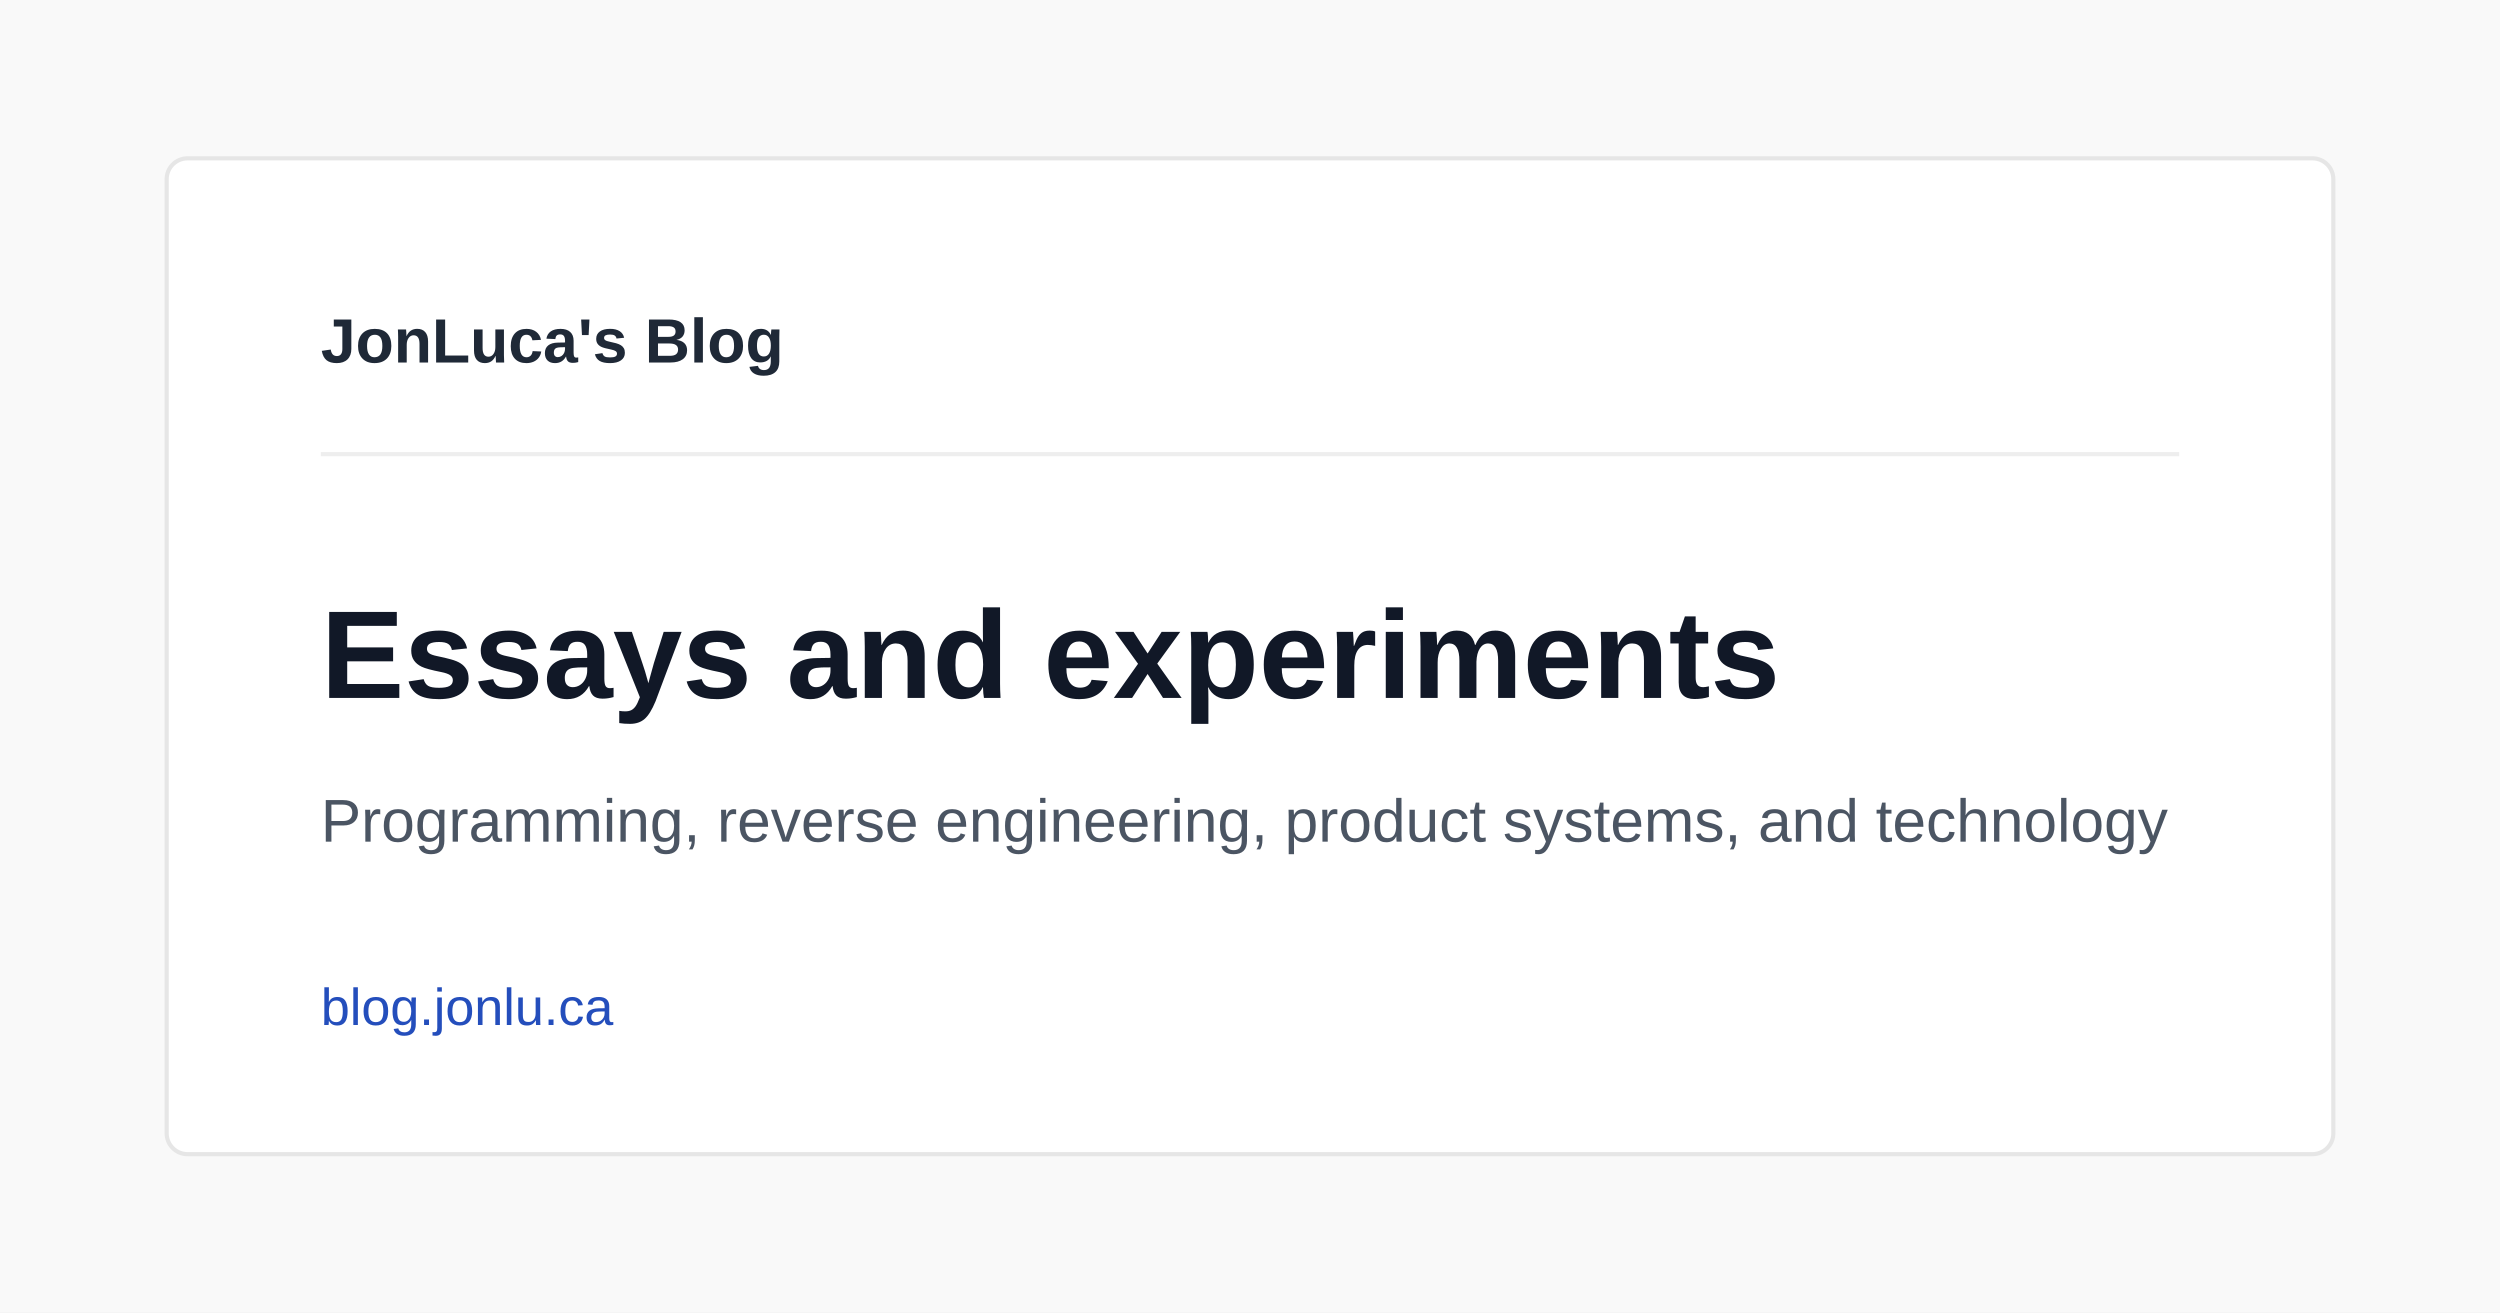
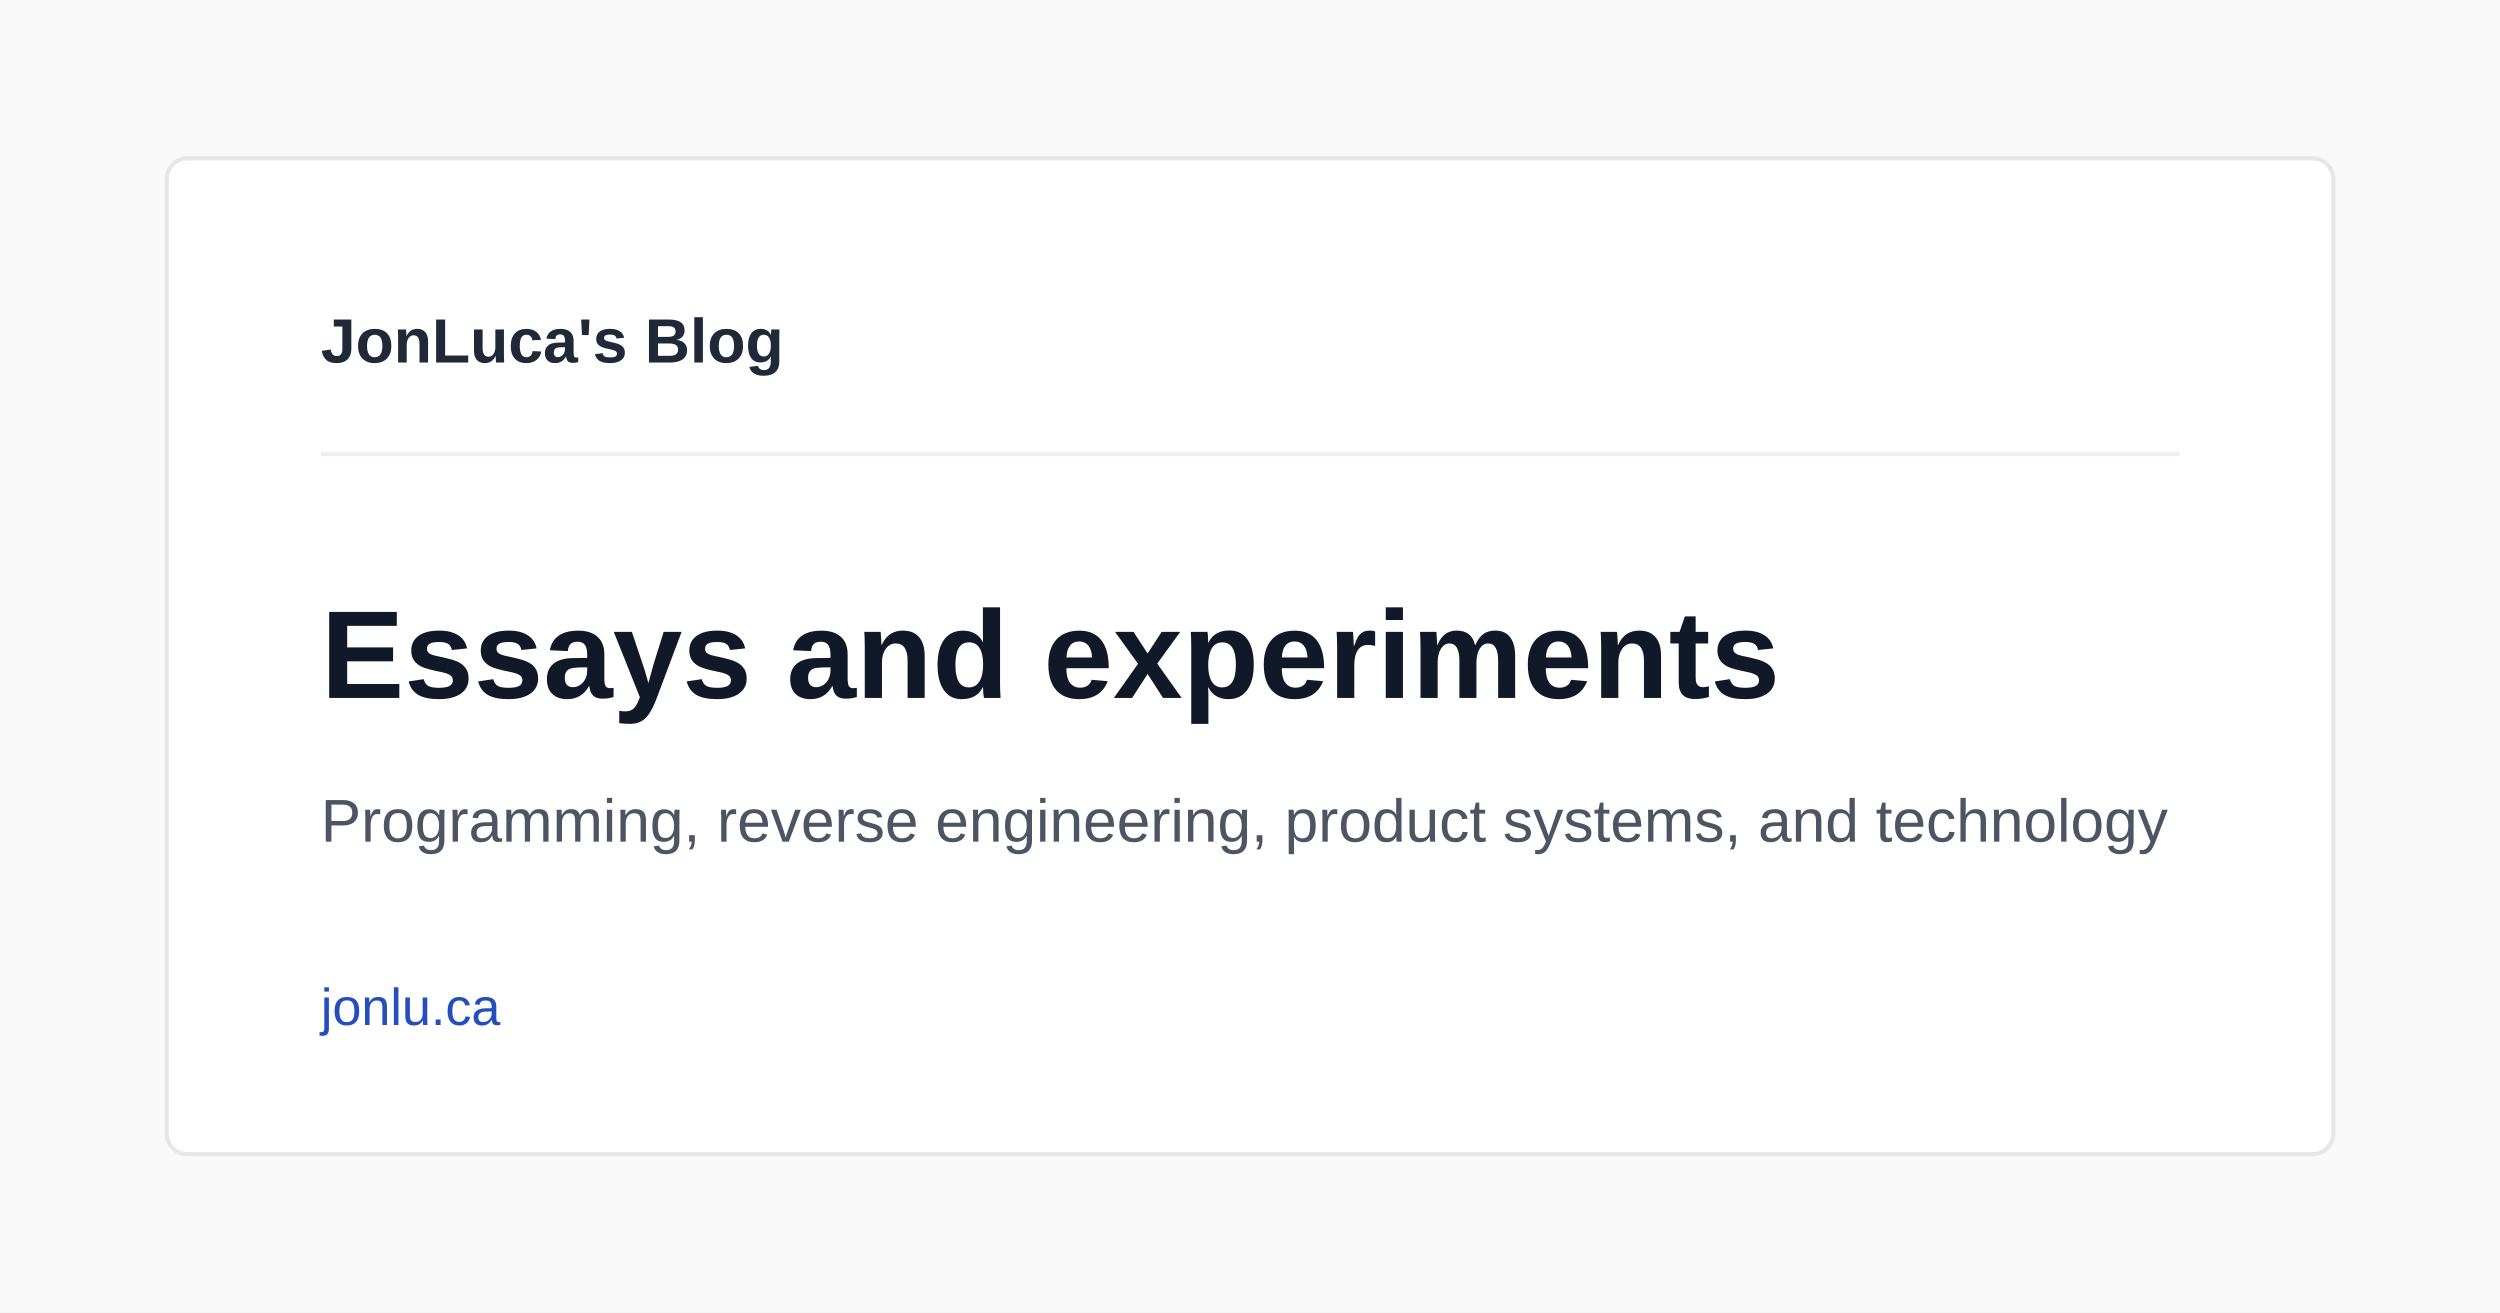
<svg xmlns="http://www.w3.org/2000/svg" width="1200" height="630" viewBox="0 0 1200 630">
  <rect width="1200" height="630" fill="#f9f9f9" />
  <rect x="80" y="76" width="1040" height="478" rx="10" fill="#ffffff" stroke="#e6e6e6" stroke-width="2" />
  <line x1="154" y1="218" x2="1046" y2="218" stroke="#eeeeee" stroke-width="2" />
  <text x="154" y="174" fill="#1f2937" font-family="Arial, Helvetica, sans-serif" font-size="30" font-weight="700">JonLuca's Blog</text>
  <text x="154" y="335" fill="#111827" font-family="Arial, Helvetica, sans-serif" font-size="60" font-weight="700">Essays and experiments</text>
  <text x="154" y="404" fill="#4b5563" font-family="Arial, Helvetica, sans-serif" font-size="29">Programming, reverse engineering, product systems, and technology</text>
-   <text x="154" y="492" fill="#244ebc" font-family="Arial, Helvetica, sans-serif" font-size="25">blog.jonlu.ca</text>
+   <text x="154" y="492" fill="#244ebc" font-family="Arial, Helvetica, sans-serif" font-size="25">jonlu.ca</text>
</svg>
